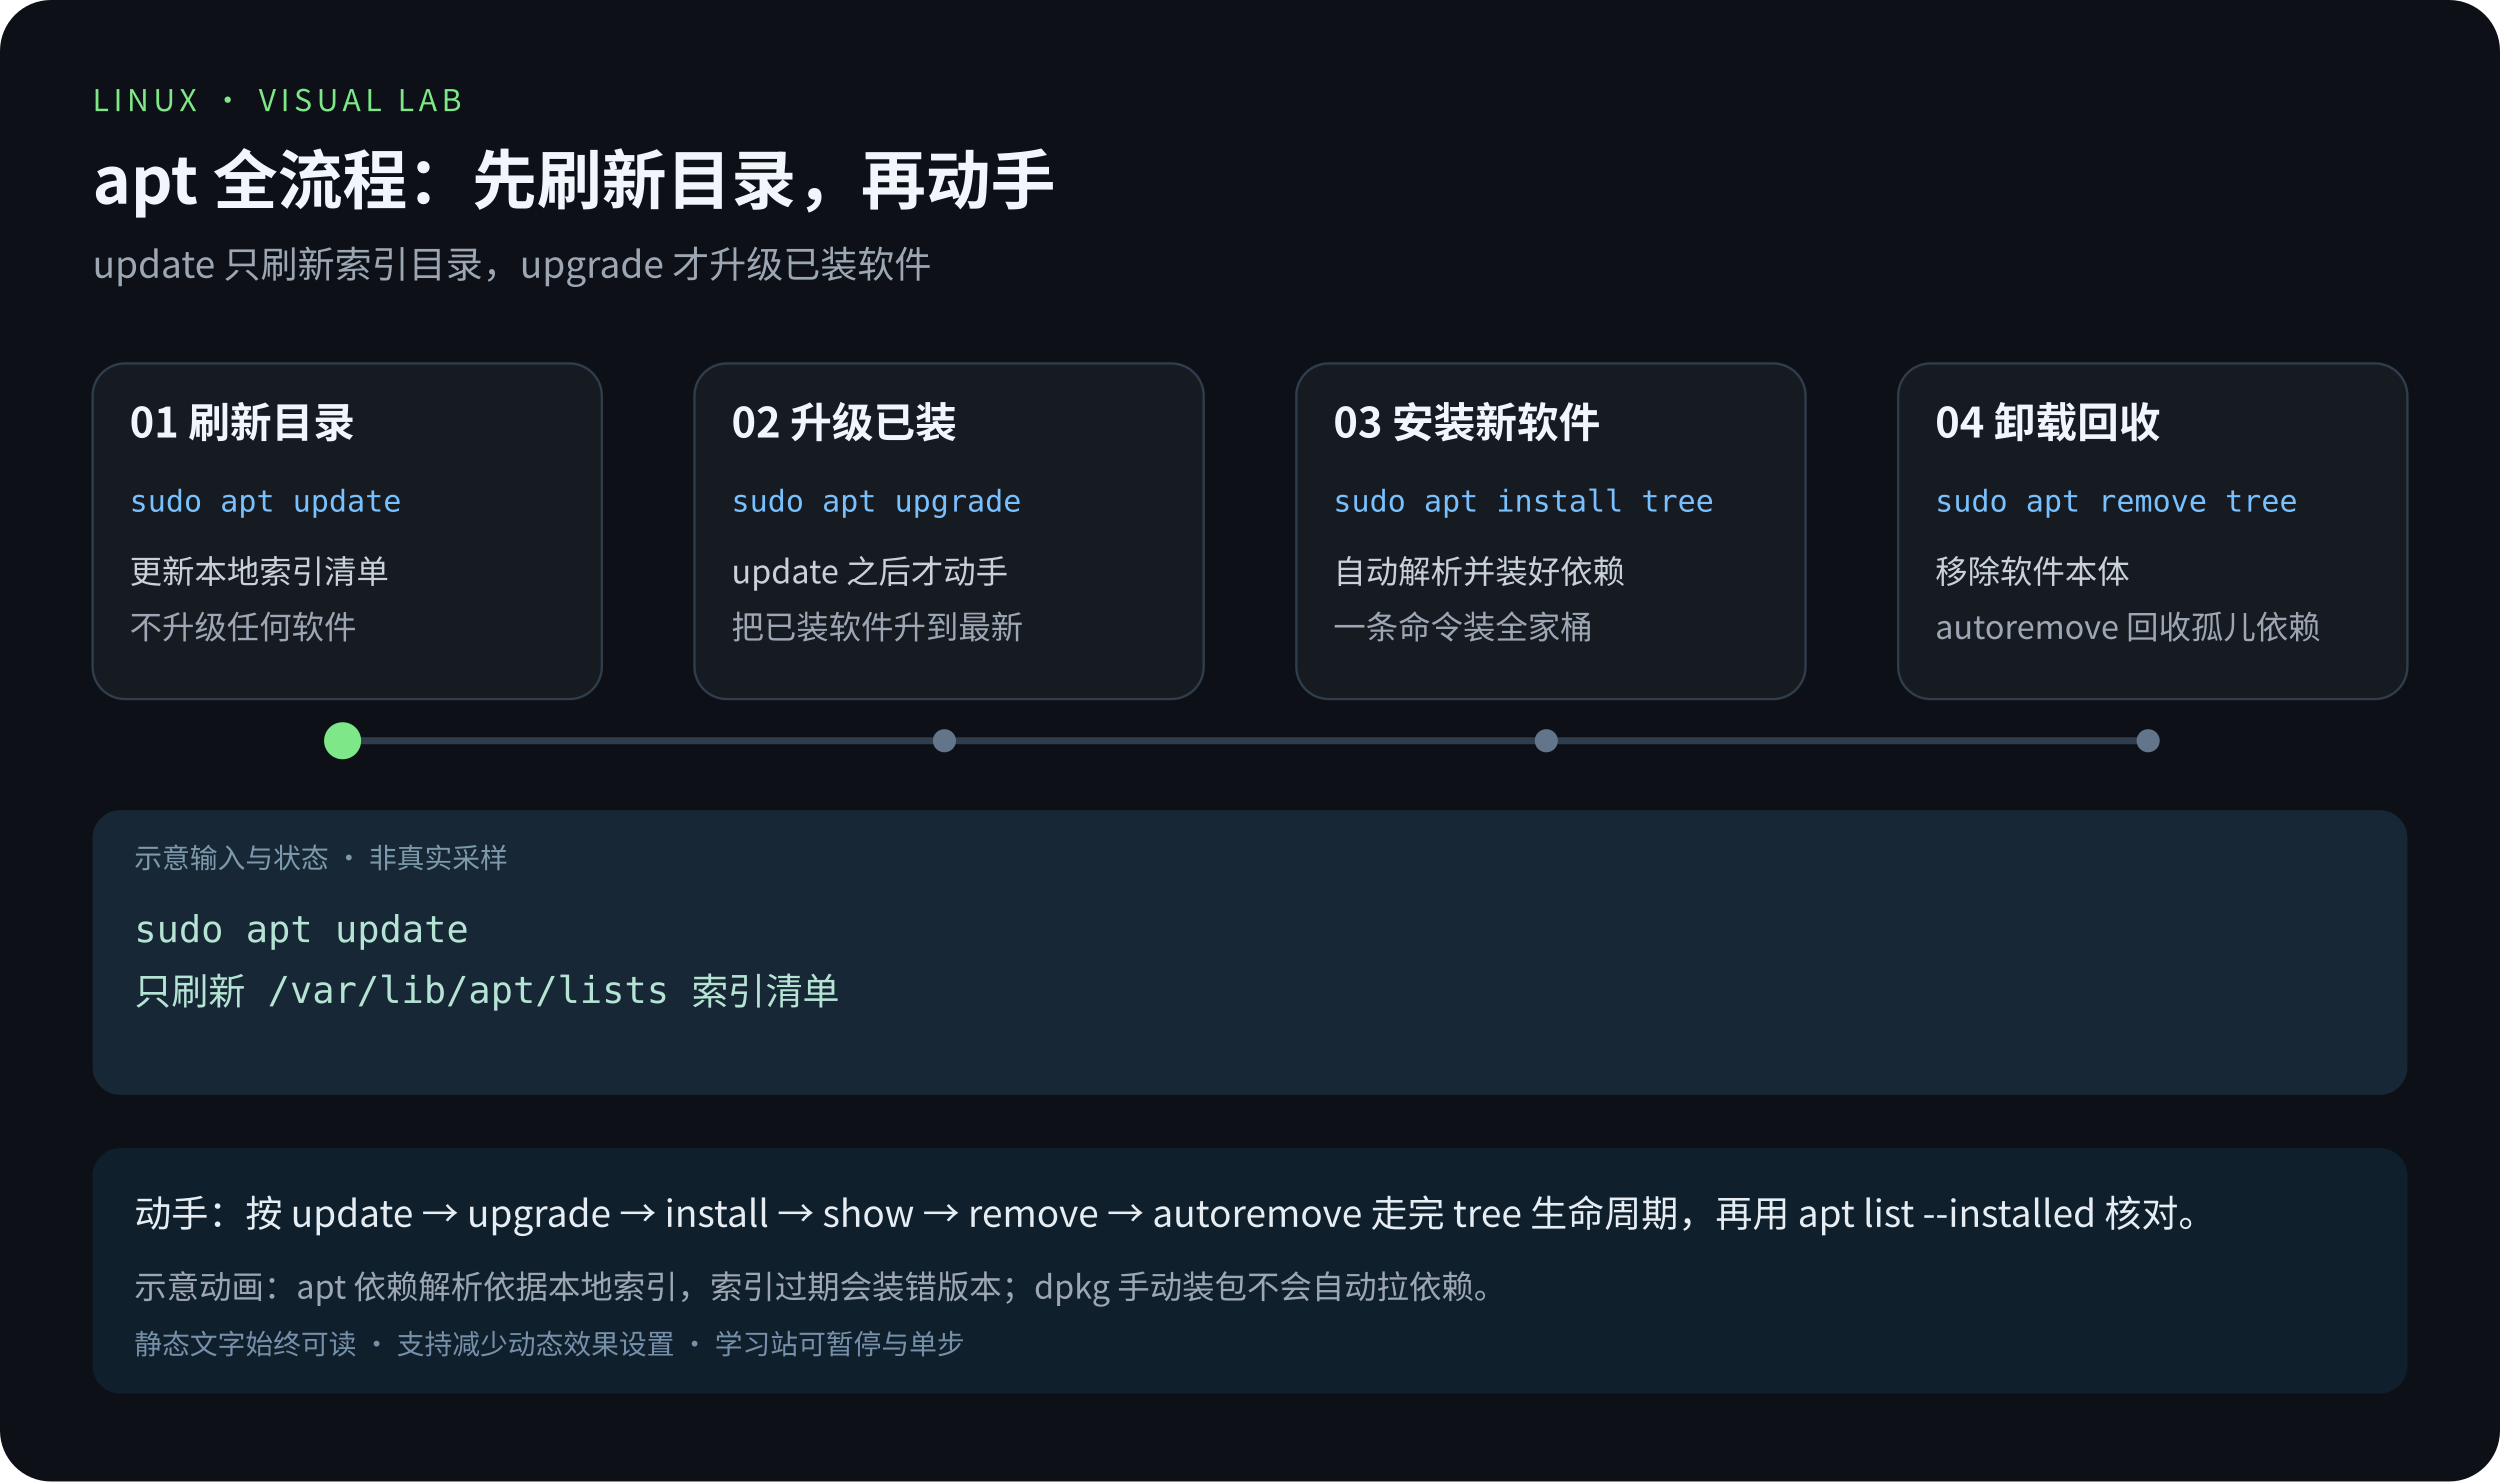
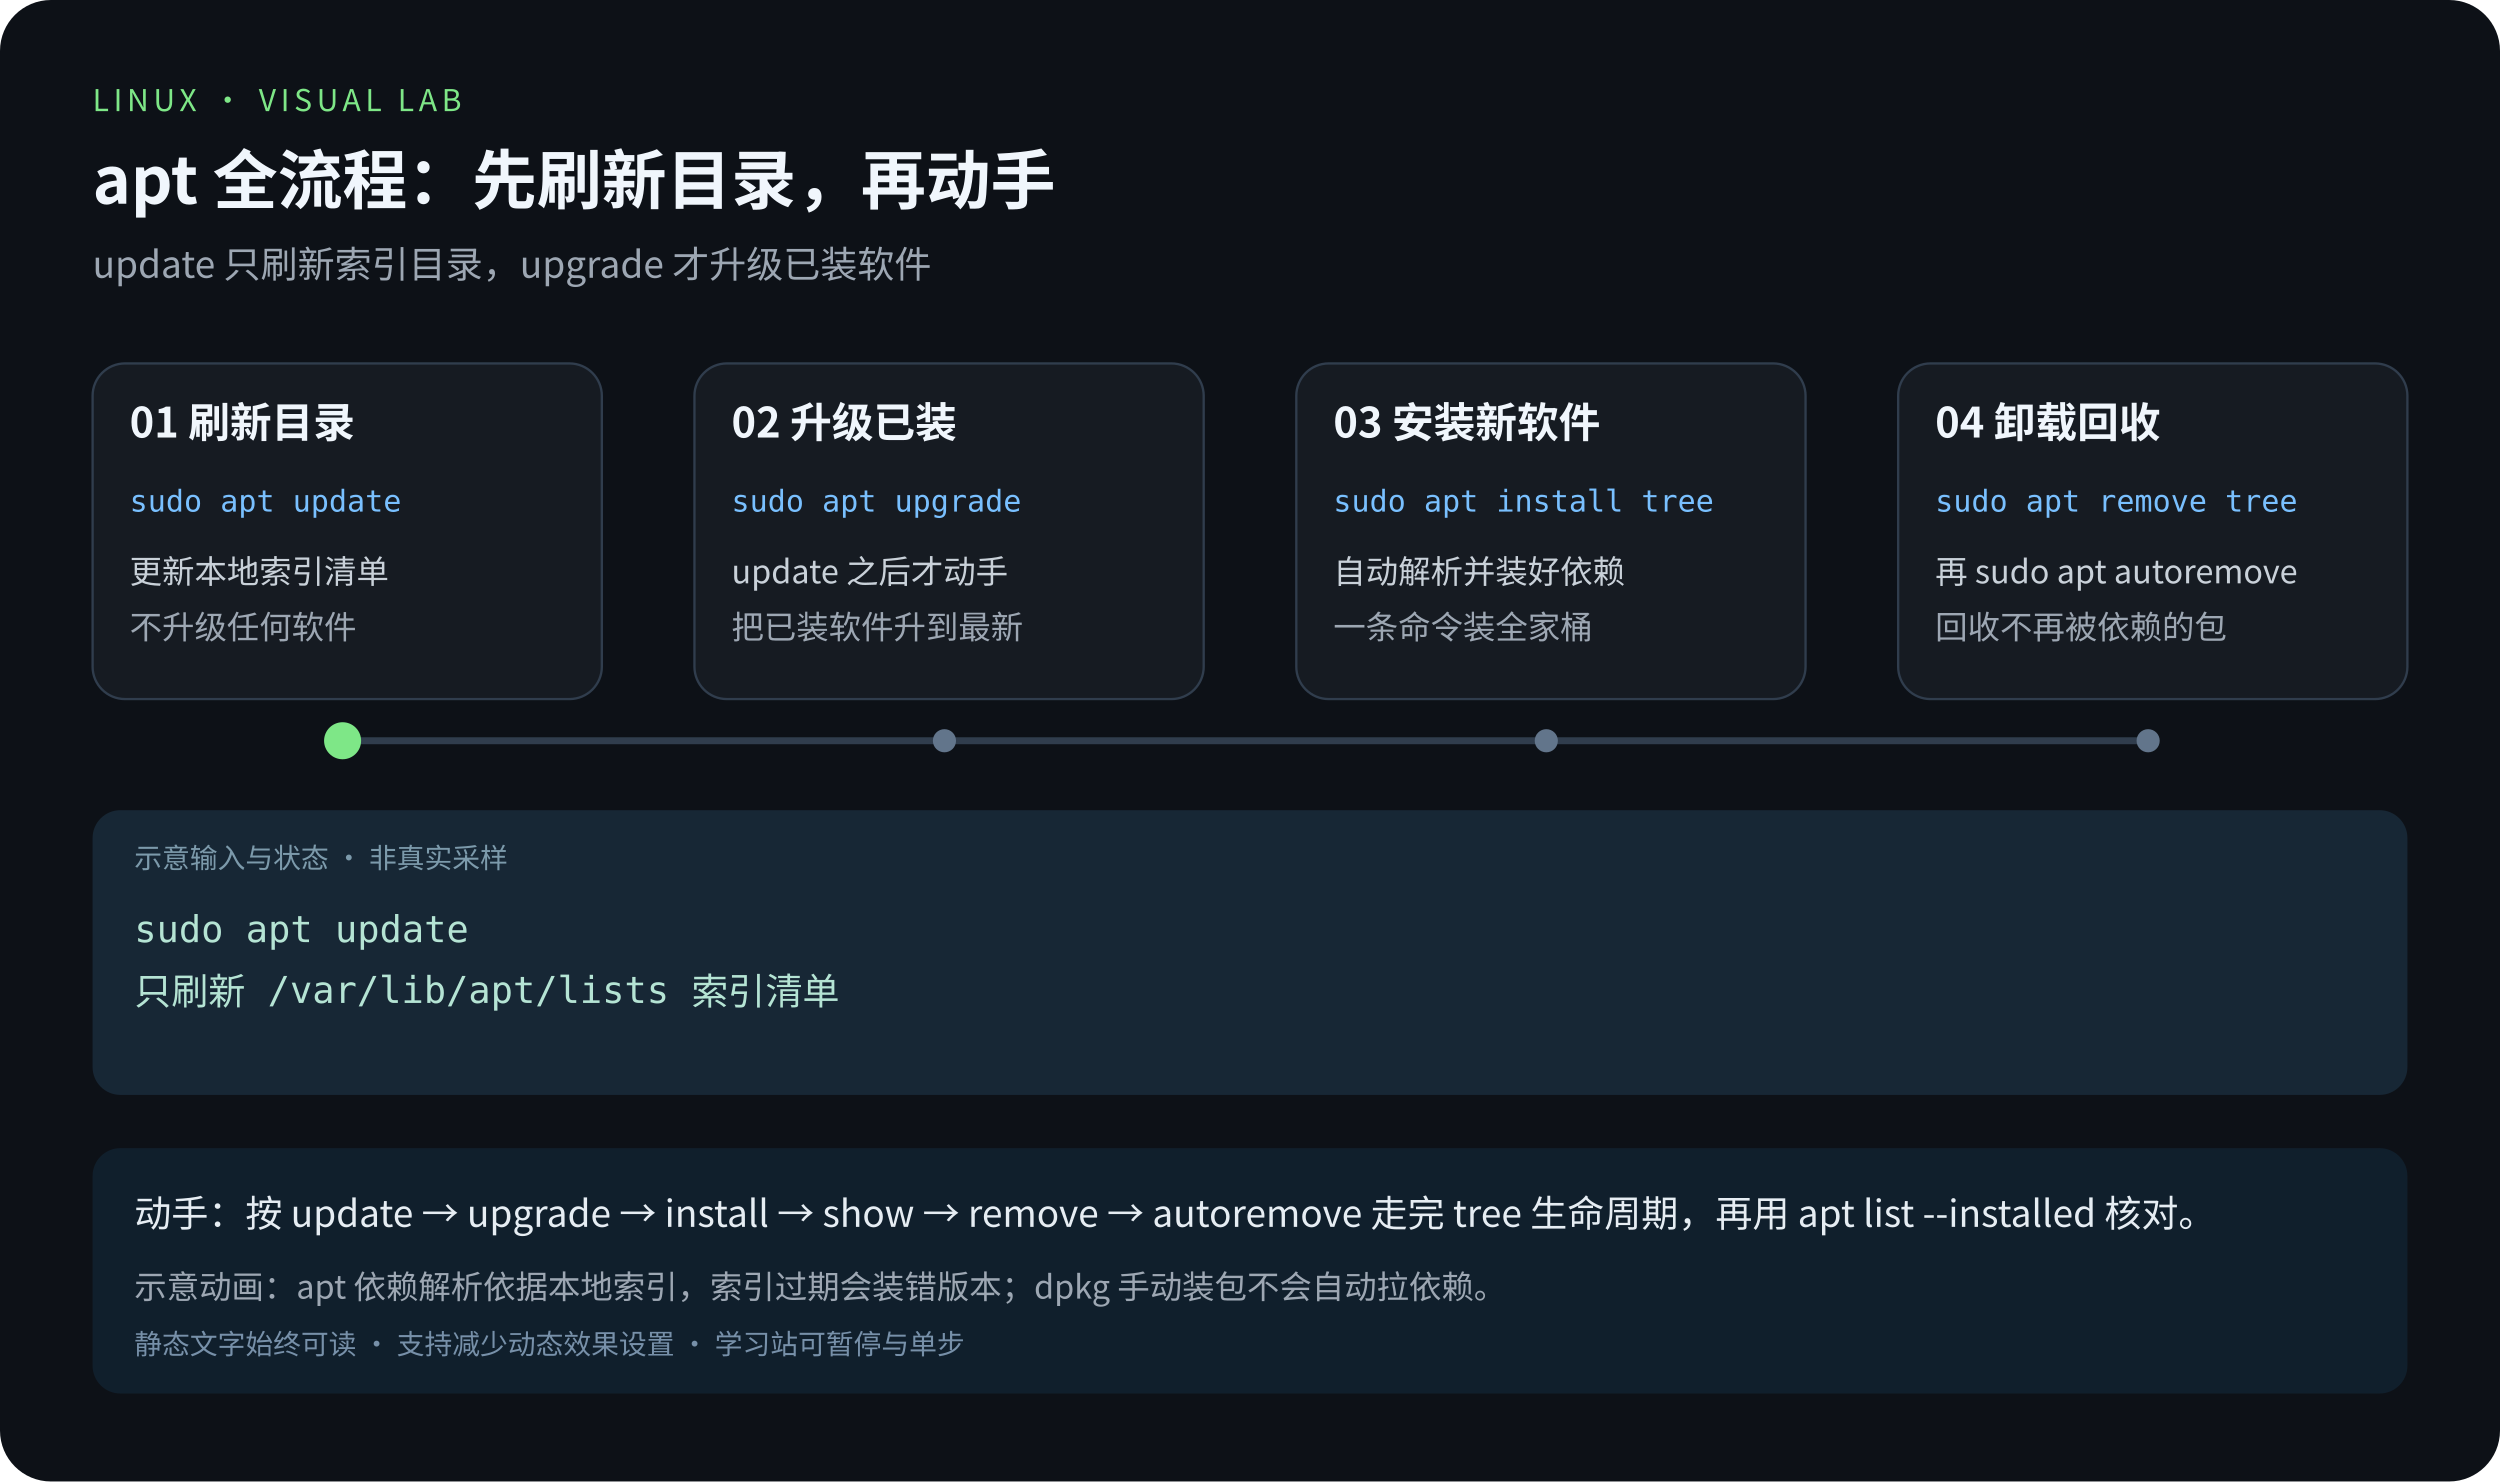
<svg xmlns="http://www.w3.org/2000/svg" width="1080" height="640" viewBox="0 0 1080 640" role="img" aria-labelledby="title desc">
  <style>
text{font-family:"Noto Sans CJK SC","Microsoft YaHei",sans-serif}
.code{font-family:Consolas,monospace}
.focus{opacity:0}
.output{opacity:0}.output.phase-0{opacity:1}
@keyframes step0{0%,24.9%{opacity:1}25%,100%{opacity:0}}.phase-0{animation:step0 12s linear 3}@keyframes step1{0%,24.9%{opacity:0}25%,49.9%{opacity:1}50%,100%{opacity:0}}.phase-1{animation:step1 12s linear 3}@keyframes step2{0%,49.9%{opacity:0}50%,74.9%{opacity:1}75%,100%{opacity:0}}.phase-2{animation:step2 12s linear 3}@keyframes step3{0%,74.9%{opacity:0}75%,100%{opacity:1}}.phase-3{animation:step3 12s linear 3}
@keyframes travel{0%,15%{transform:translateX(0)}25%,40%{transform:translateX(260px)}50%,65%{transform:translateX(520px)}75%,100%{transform:translateX(780px)}}
.token{animation:travel 12s ease-in-out 3}
@media (prefers-reduced-motion:reduce){.focus,.token,.output{animation:none}.token{display:none}}
</style>
  <rect width="1080" height="640" rx="22" fill="#0d1117" />
  <text x="40" y="48" fill="#7ee787" font-size="13" letter-spacing="2">LINUX · VISUAL LAB</text>
  <text x="40" y="88" fill="#f0f6fc" font-size="28" font-weight="bold">apt 全流程：先刷新目录，再动手</text>
  <text x="40" y="120" fill="#9da7b3" font-size="16">update 只刷新索引目录，upgrade 才升级已装软件</text>
  <path d="M148 320 H928" fill="none" stroke="#303d4d" stroke-width="3" />
  <g>
    <rect x="40" y="157" width="220" height="145" rx="14" fill="#161b22" stroke="#303d4d" />
    <rect class="focus phase-0" x="40" y="157" width="220" height="145" rx="14" fill="none" stroke="#58a6ff" stroke-width="3" />
    <text x="56" y="189" fill="#f0f6fc" font-size="18" font-weight="bold">01 刷新目录</text>
    <text class="code" x="56" y="221" fill="#79c0ff" font-size="13">sudo apt update</text>
    <text x="56" y="252" fill="#c9d1d9" font-size="14">更新本地索引清单</text>
    <text x="56" y="276" fill="#9da7b3" font-size="14">不升级任何软件</text>
    <circle cx="148" cy="320" r="5" fill="#62758b" />
  </g>
  <g>
    <rect x="300" y="157" width="220" height="145" rx="14" fill="#161b22" stroke="#303d4d" />
    <rect class="focus phase-1" x="300" y="157" width="220" height="145" rx="14" fill="none" stroke="#58a6ff" stroke-width="3" />
    <text x="316" y="189" fill="#f0f6fc" font-size="18" font-weight="bold">02 升级已装</text>
    <text class="code" x="316" y="221" fill="#79c0ff" font-size="13">sudo apt upgrade</text>
    <text x="316" y="252" fill="#c9d1d9" font-size="14">update 之后才动手</text>
    <text x="316" y="276" fill="#9da7b3" font-size="14">把已装软件升到最新</text>
    <circle cx="408" cy="320" r="5" fill="#62758b" />
  </g>
  <g>
    <rect x="560" y="157" width="220" height="145" rx="14" fill="#161b22" stroke="#303d4d" />
    <rect class="focus phase-2" x="560" y="157" width="220" height="145" rx="14" fill="none" stroke="#58a6ff" stroke-width="3" />
    <text x="576" y="189" fill="#f0f6fc" font-size="18" font-weight="bold">03 安装新软件</text>
    <text class="code" x="576" y="221" fill="#79c0ff" font-size="13">sudo apt install tree</text>
    <text x="576" y="252" fill="#c9d1d9" font-size="14">自动解析并装好依赖</text>
    <text x="576" y="276" fill="#9da7b3" font-size="14">一条命令装全家桶</text>
    <circle cx="668" cy="320" r="5" fill="#62758b" />
  </g>
  <g>
    <rect x="820" y="157" width="220" height="145" rx="14" fill="#161b22" stroke="#303d4d" />
    <rect class="focus phase-3" x="820" y="157" width="220" height="145" rx="14" fill="none" stroke="#58a6ff" stroke-width="3" />
    <text x="836" y="189" fill="#f0f6fc" font-size="18" font-weight="bold">04 卸载回收</text>
    <text class="code" x="836" y="221" fill="#79c0ff" font-size="13">sudo apt remove tree</text>
-     <text x="836" y="252" fill="#c9d1d9" font-size="14">移除软件本体</text>
-     <text x="836" y="276" fill="#9da7b3" font-size="14">autoremove 回收孤儿依赖</text>
+     <text x="836" y="252" fill="#c9d1d9" font-size="14">再 sudo apt autoremove</text>
+     <text x="836" y="276" fill="#9da7b3" font-size="14">回收不再被依赖的包</text>
    <circle cx="928" cy="320" r="5" fill="#62758b" />
  </g>
  <rect x="40" y="350" width="1000" height="123" rx="12" fill="#172735" />
  <text x="58" y="375" fill="#7c9aab" font-size="12">示意输入与状态 · 非真实采样</text>
  <g class="output phase-0">
    <text class="code" x="58" y="407" fill="#b5e4d4" font-size="16">sudo apt update</text>
    <text class="code" x="58" y="434" fill="#b5e4d4" font-size="16">只刷新 /var/lib/apt/lists 索引清单</text>
  </g>
  <g class="output phase-1">
    <text class="code" x="58" y="407" fill="#b5e4d4" font-size="16">sudo apt upgrade</text>
    <text class="code" x="58" y="434" fill="#b5e4d4" font-size="16">真正升级已装软件（更新目录之后）</text>
  </g>
  <g class="output phase-2">
    <text class="code" x="58" y="407" fill="#b5e4d4" font-size="16">sudo apt install tree</text>
    <text class="code" x="58" y="434" fill="#b5e4d4" font-size="16">自动解析依赖，装好全家桶</text>
  </g>
  <g class="output phase-3">
-     <text class="code" x="58" y="407" fill="#b5e4d4" font-size="16">sudo apt remove tree → autoremove</text>
+     <text class="code" x="58" y="407" fill="#b5e4d4" font-size="16">sudo apt remove tree → sudo apt autoremove</text>
    <text class="code" x="58" y="434" fill="#b5e4d4" font-size="16">卸载并回收不再被依赖的包</text>
  </g>
  <circle class="token" cx="148" cy="320" r="8" fill="#7ee787" />
  <rect x="40" y="496" width="1000" height="106" rx="12" fill="#101f2c" />
  <text x="58" y="530" fill="#e6edf3" font-size="16">动手：按 update → upgrade → install → show → remove → autoremove 走完 tree 生命周期，再用 apt list --installed 核对。</text>
  <text x="58" y="561" fill="#9da7b3" font-size="14">示意动画：apt 依赖解析依据本地索引，索引过期会装错版本；dpkg 手动装包不会自动拉依赖。</text>
  <text x="58" y="585" fill="#7790a9" font-size="12">静态文字始终可读 · 支持减少动态效果设置 · 学习站可暂停与单步</text>
</svg>
